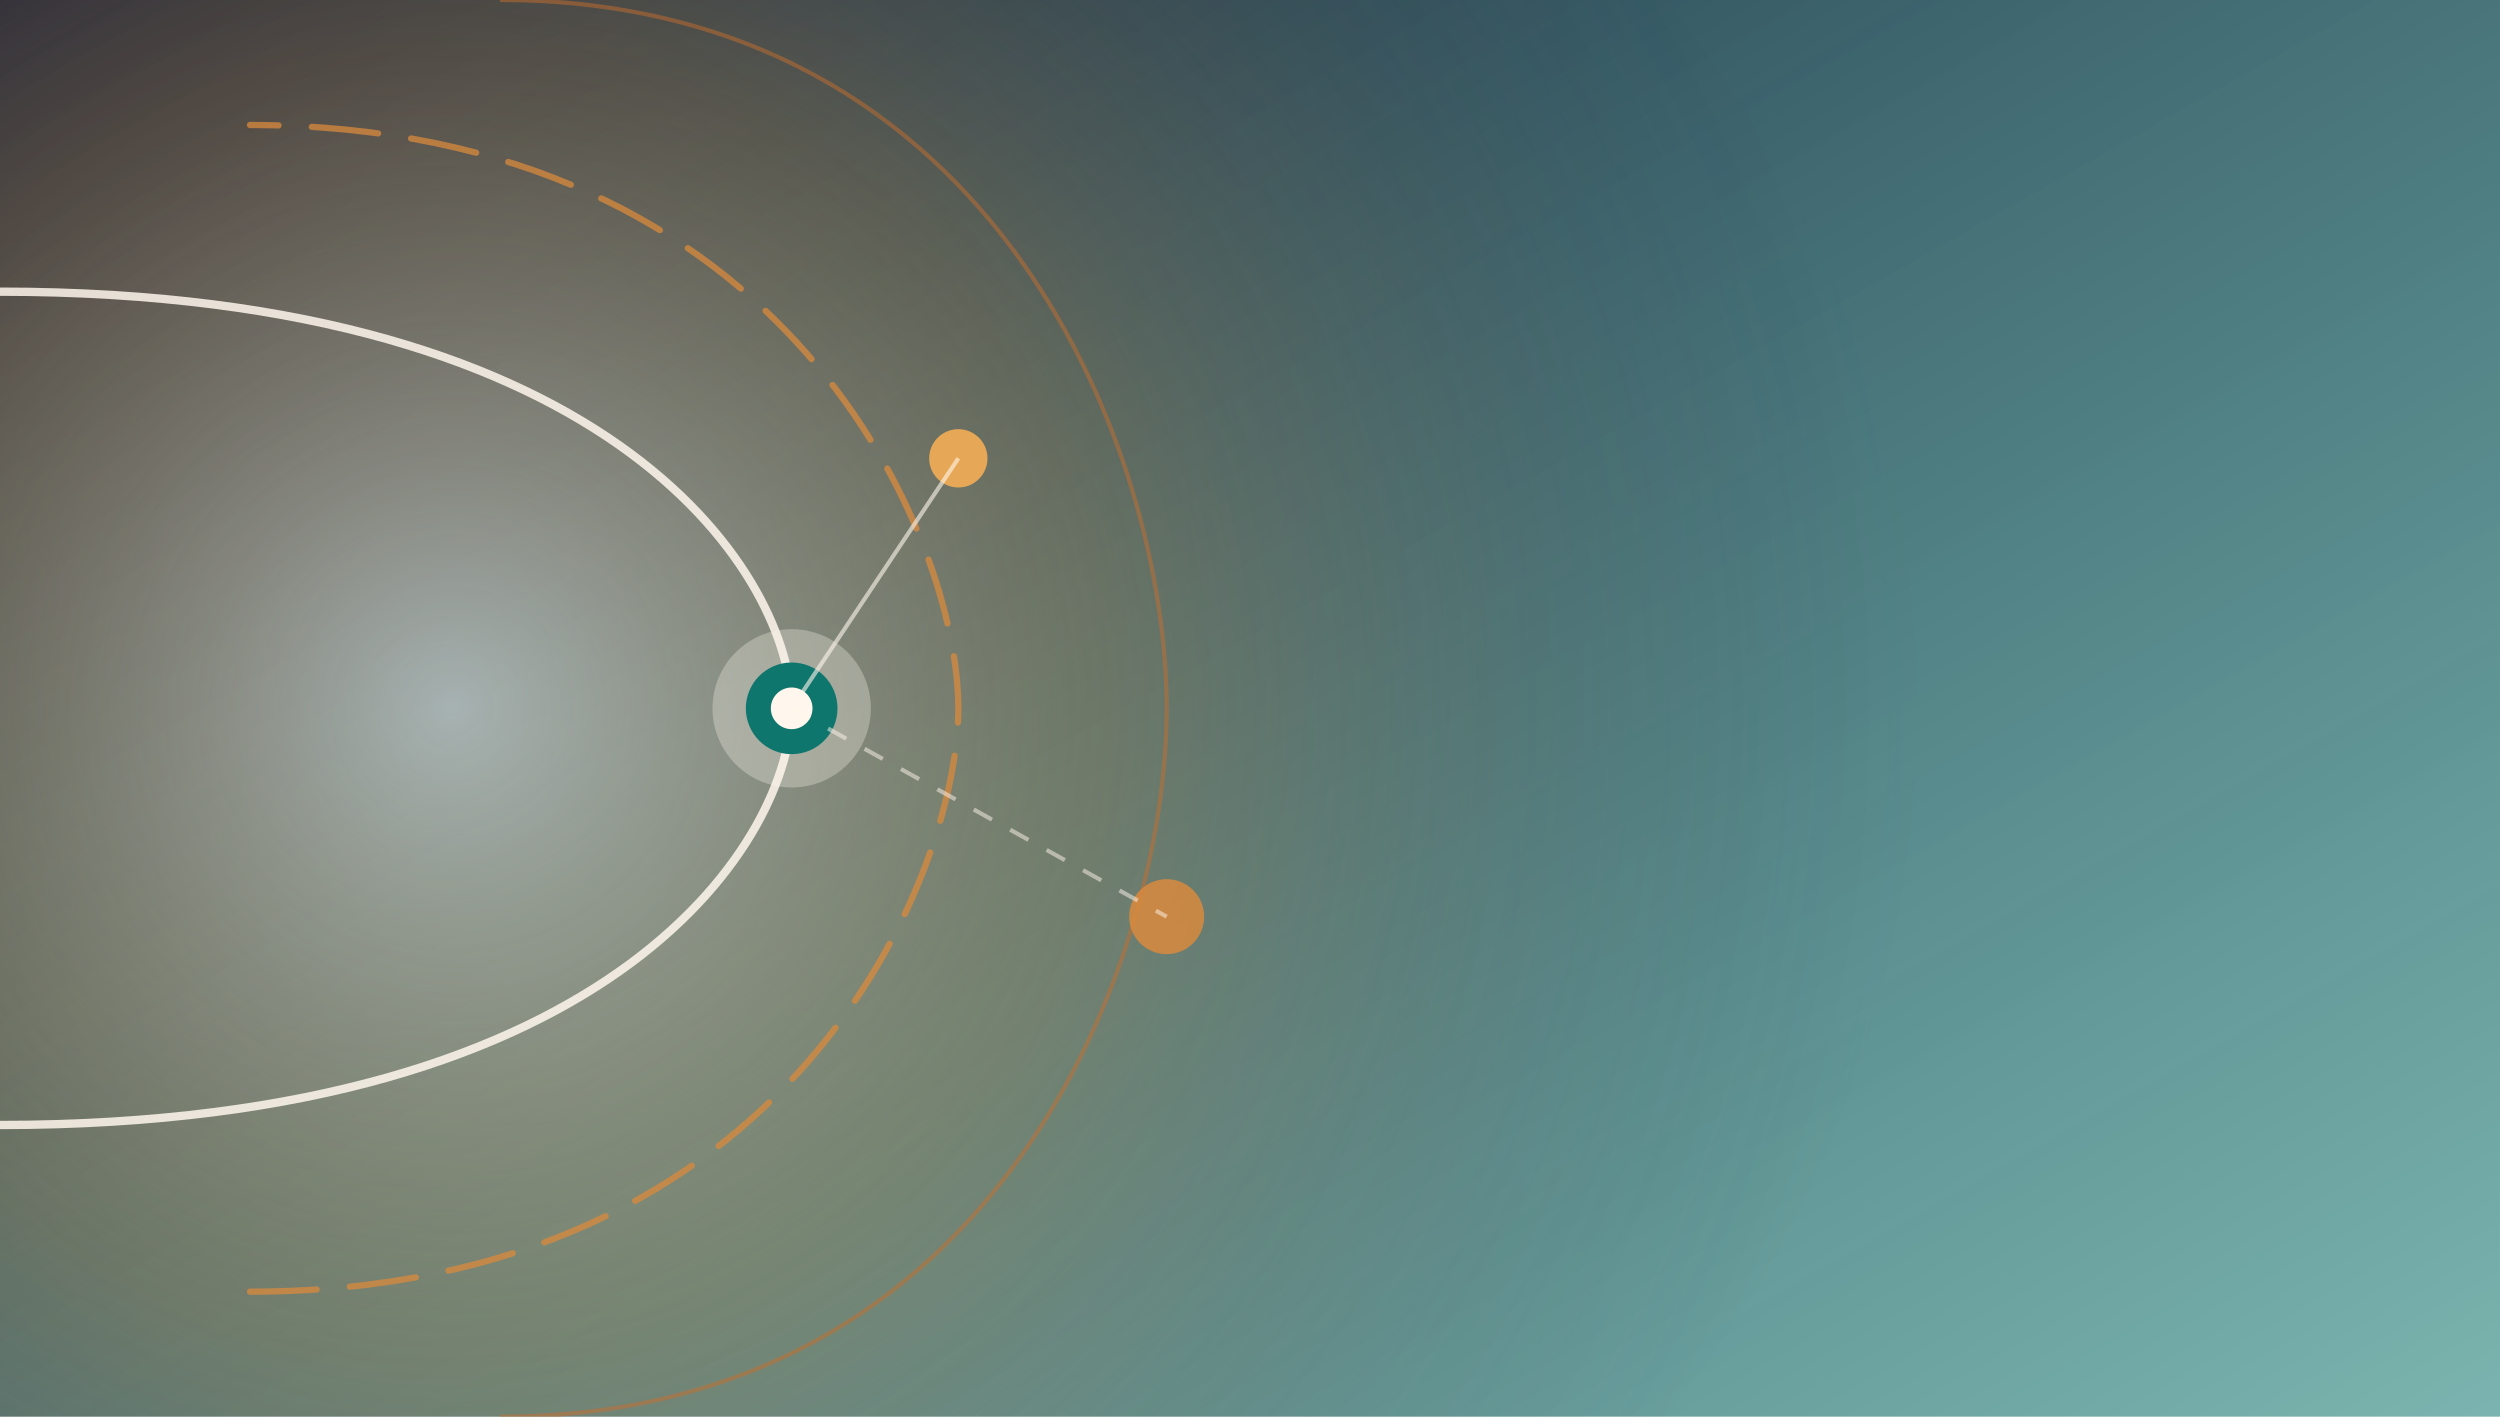
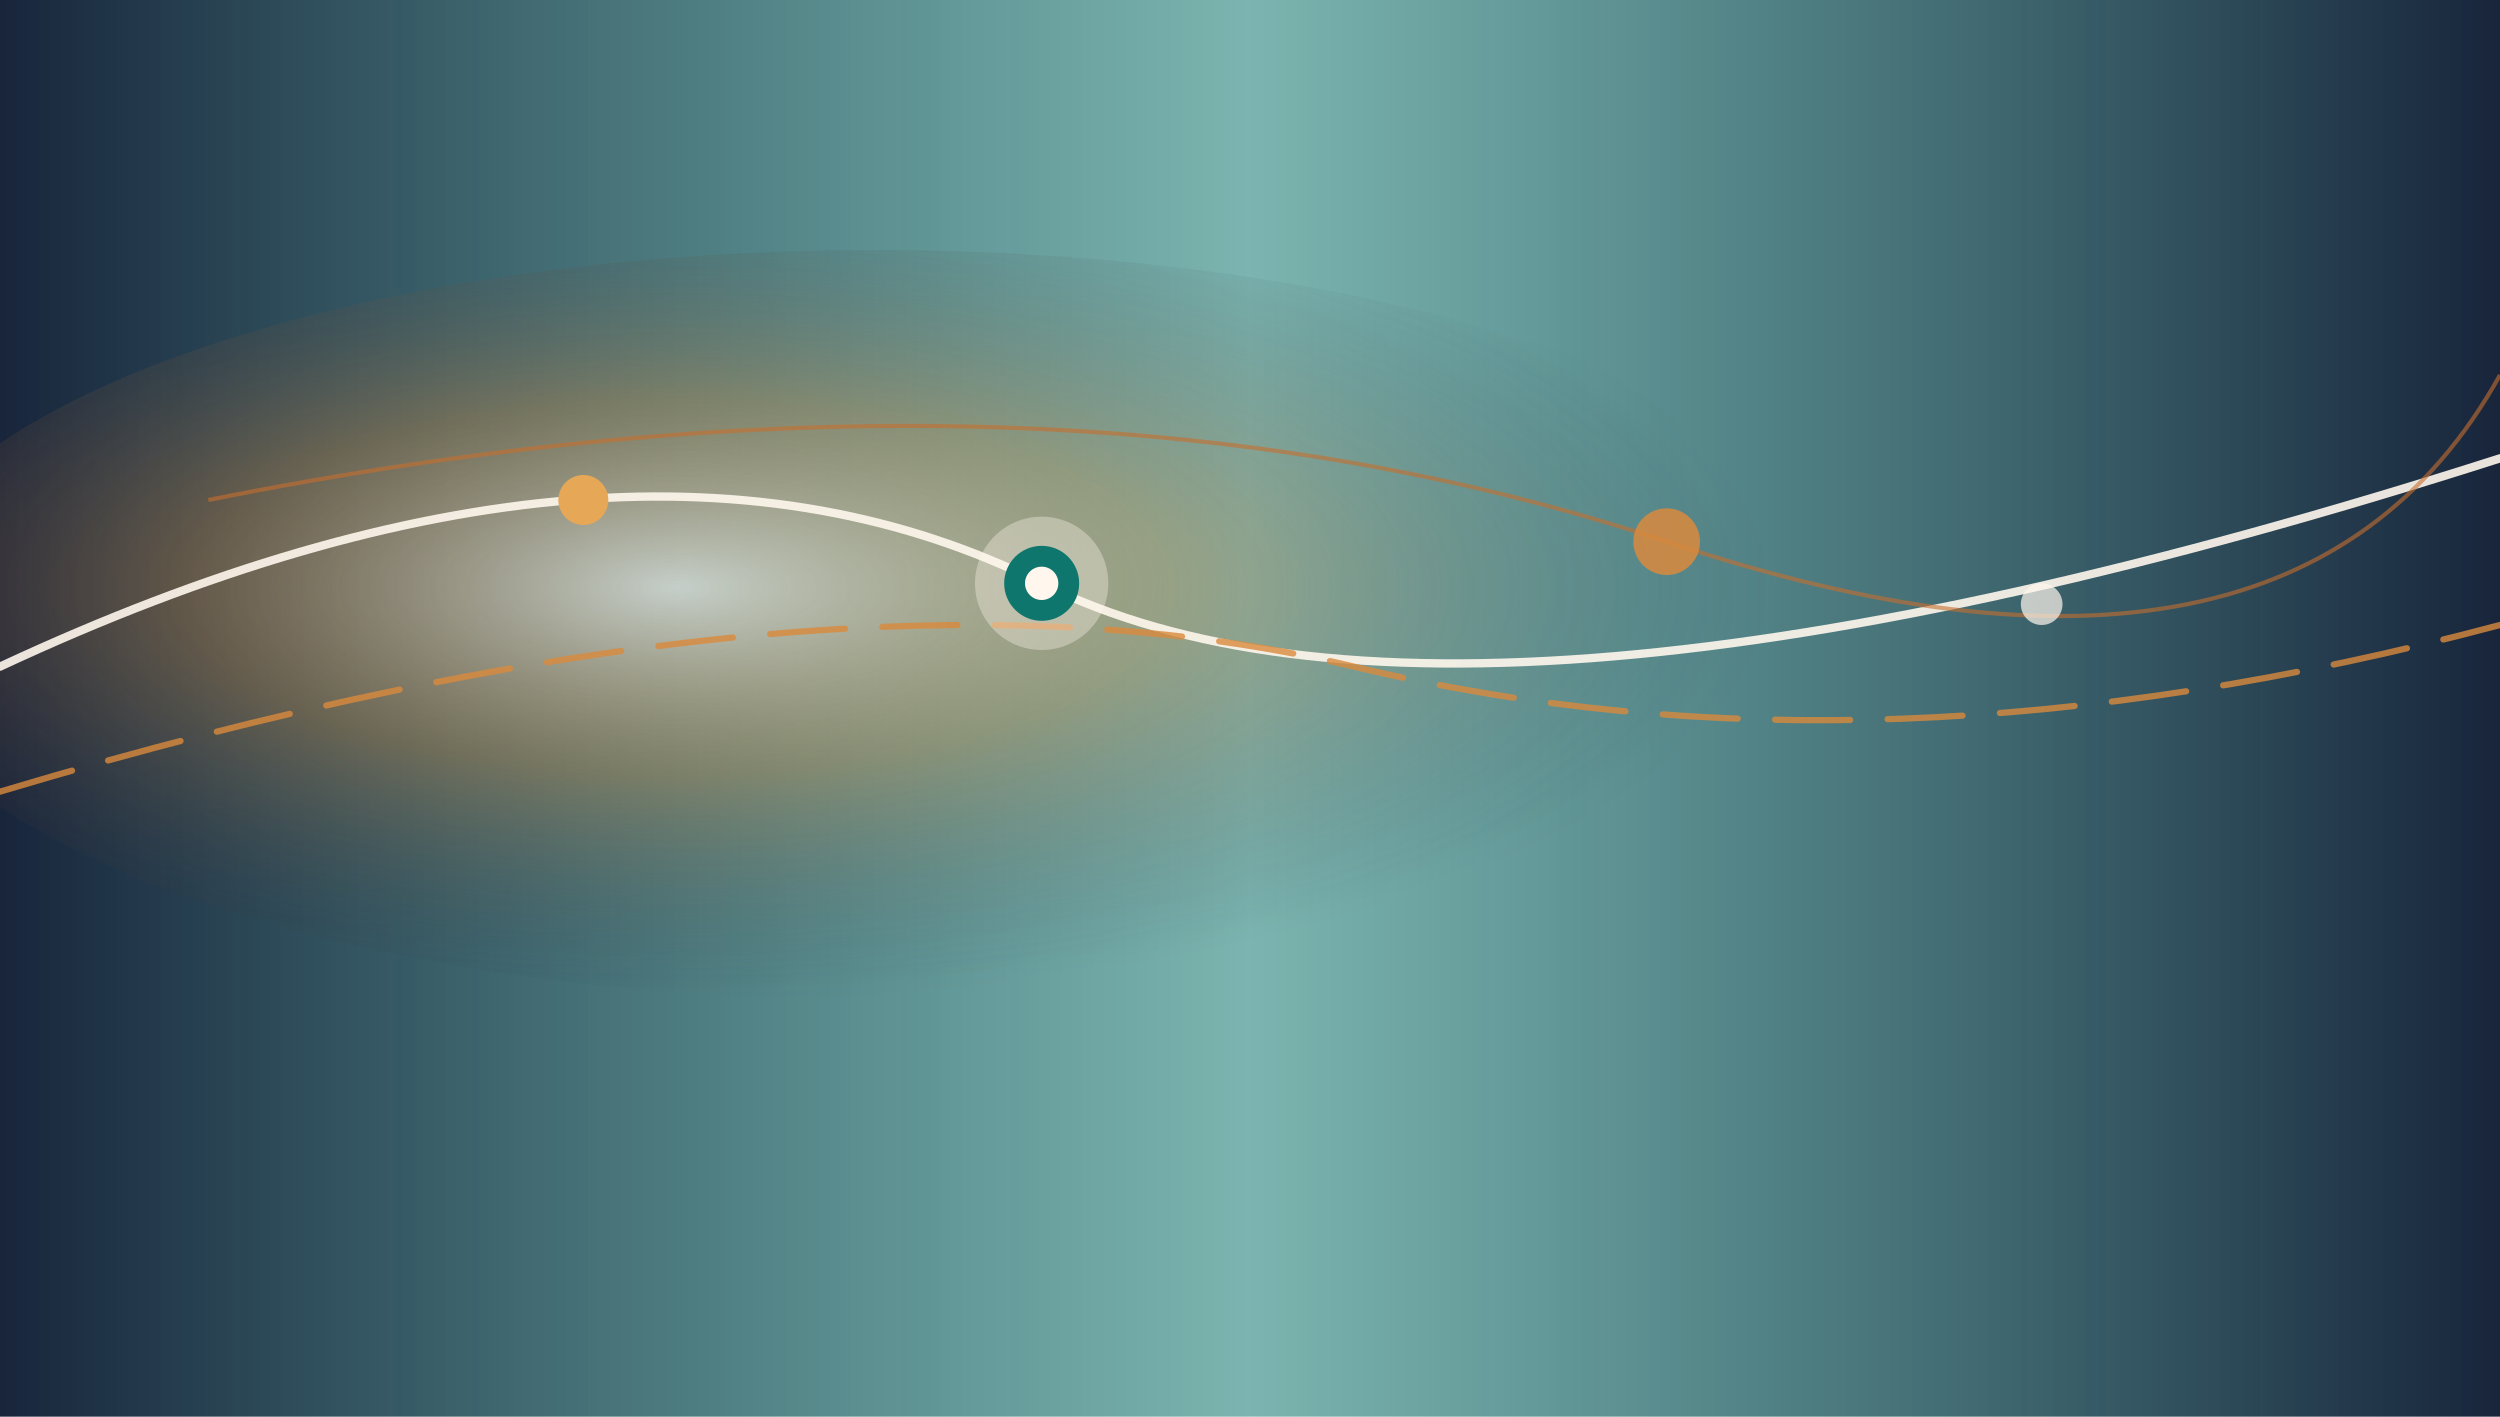
<svg xmlns="http://www.w3.org/2000/svg" viewBox="0 0 1200 680" preserveAspectRatio="xMidYMid slice" width="100%" height="100%">
  <defs>
-     <linearGradient id="grad_call_4" x1="0%" y1="0%" x2="100%" y2="100%">
+     <linearGradient id="grad_call_4" x1="0%" y1="0%" x2="100%" y2="0%">
      <stop offset="0%" stop-color="#17233A" />
-       <stop offset="100%" stop-color="#0F766E" stop-opacity="0.55" />
+       <stop offset="50%" stop-color="#0F766E" stop-opacity="0.55" />
+       <stop offset="100%" stop-color="#17233A" />
    </linearGradient>
-     <radialGradient id="glow_call_4" cx="35%" cy="50%" r="65%">
-       <stop offset="0%" stop-color="#FFF7ED" stop-opacity="0.85" />
-       <stop offset="45%" stop-color="#D98A3D" stop-opacity="0.4" />
+     <radialGradient id="glow_call_4" cx="40%" cy="45%" r="55%">
+       <stop offset="0%" stop-color="#FFF7ED" stop-opacity="0.9" />
+       <stop offset="45%" stop-color="#D98A3D" stop-opacity="0.45" />
      <stop offset="100%" stop-color="#17233A" stop-opacity="0" />
    </radialGradient>
  </defs>
  <rect width="1200" height="680" fill="url(#grad_call_4)" />
-   <circle cx="380" cy="340" r="540" fill="url(#glow_call_4)" opacity="0.65" />
-   <path d="M 0 540 C 300 540 380 400 380 340 C 380 280 300 140 0 140" fill="none" stroke="#FFF7ED" stroke-width="4" stroke-opacity="0.85" stroke-linecap="round" />
-   <path d="M 120 620 C 380 620 460 420 460 340 C 460 260 380 60 120 60" fill="none" stroke="#D98A3D" stroke-width="3" stroke-opacity="0.75" stroke-dasharray="32 16" stroke-linecap="round" />
-   <path d="M 240 680 C 480 680 560 460 560 340 C 560 220 480 0 240 0" fill="none" stroke="#C76F2E" stroke-width="2" stroke-opacity="0.5" />
-   <circle cx="380" cy="340" r="38" fill="#FFF7ED" opacity="0.3" />
-   <circle cx="380" cy="340" r="22" fill="#0F766E" />
-   <circle cx="380" cy="340" r="10" fill="#FFF7ED" />
-   <circle cx="460" cy="220" r="14" fill="#E6A756" />
-   <circle cx="560" cy="440" r="18" fill="#D98A3D" opacity="0.85" />
-   <line x1="380" y1="340" x2="460" y2="220" stroke="#FFF7ED" stroke-width="2" stroke-opacity="0.6" />
-   <line x1="380" y1="340" x2="560" y2="440" stroke="#FFF7ED" stroke-width="2" stroke-opacity="0.5" stroke-dasharray="10 10" />
+   <ellipse cx="420" cy="300" rx="480" ry="180" fill="url(#glow_call_4)" opacity="0.75" />
+   <path d="M 0 320 Q 300 180 500 280 T 1200 220" fill="none" stroke="#FFF7ED" stroke-width="4" stroke-opacity="0.9" stroke-linecap="round" />
+   <path d="M 0 380 Q 400 260 650 320 T 1200 300" fill="none" stroke="#D98A3D" stroke-width="3" stroke-opacity="0.8" stroke-dasharray="36 18" stroke-linecap="round" />
+   <path d="M 100 240 Q 500 160 800 260 T 1200 180" fill="none" stroke="#C76F2E" stroke-width="2" stroke-opacity="0.6" />
+   <circle cx="500" cy="280" r="32" fill="#FFF7ED" opacity="0.35" />
+   <circle cx="500" cy="280" r="18" fill="#0F766E" />
+   <circle cx="500" cy="280" r="8" fill="#FFF7ED" />
+   <circle cx="280" cy="240" r="12" fill="#E6A756" />
+   <circle cx="800" cy="260" r="16" fill="#D98A3D" opacity="0.85" />
+   <circle cx="980" cy="290" r="10" fill="#FFF7ED" opacity="0.7" />
</svg>
